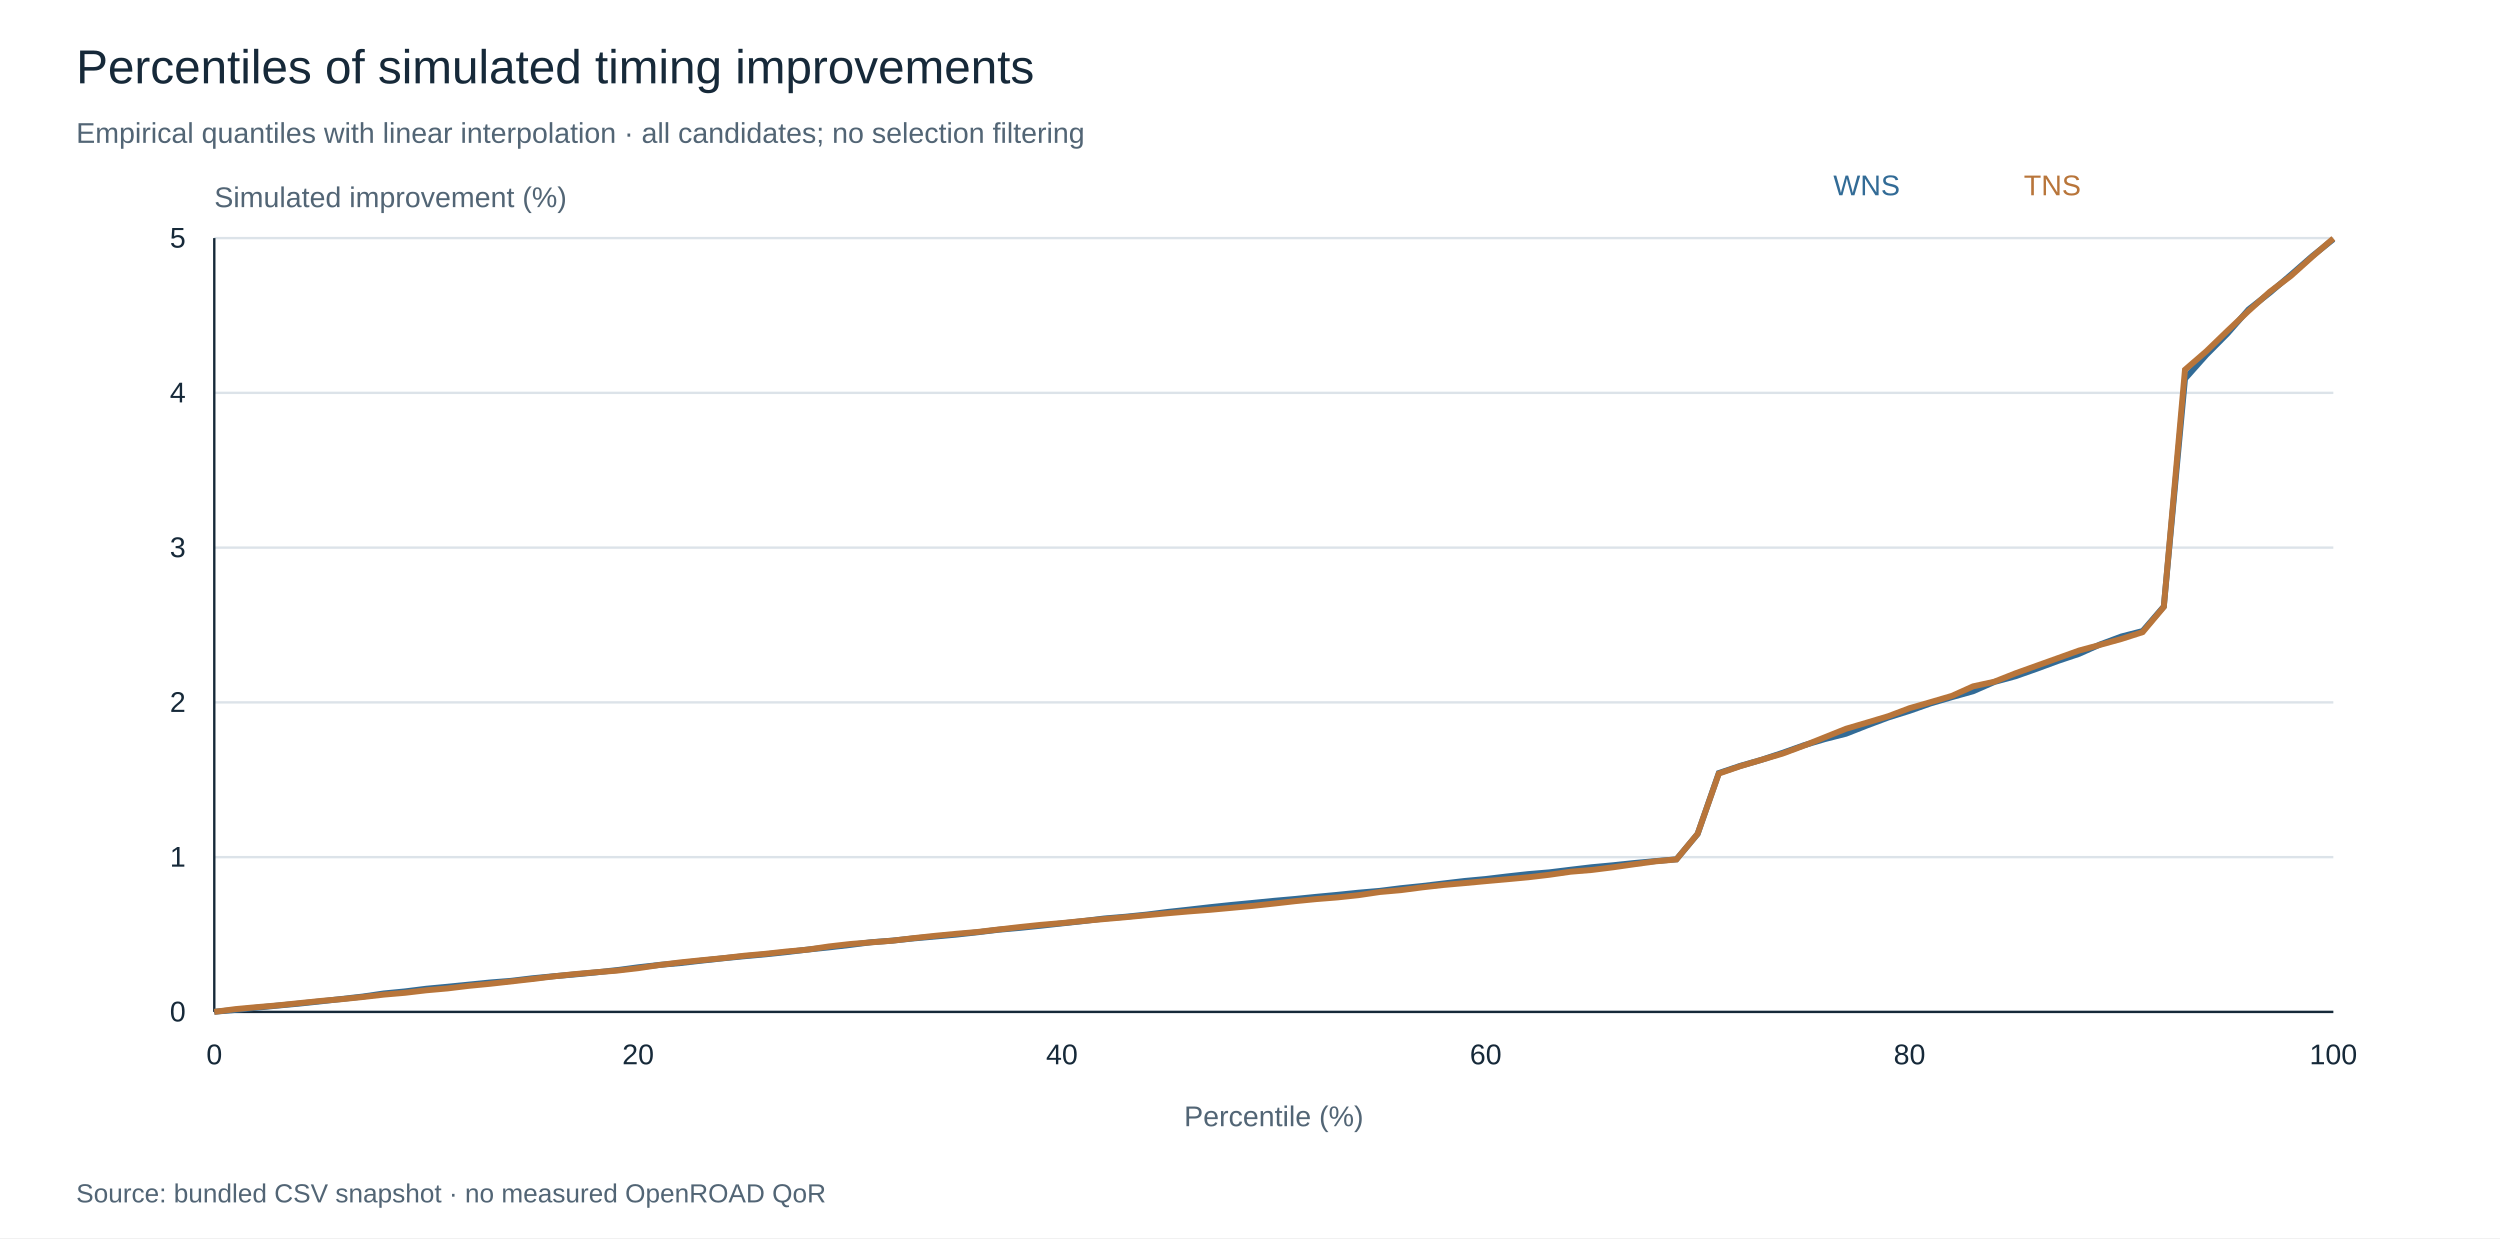
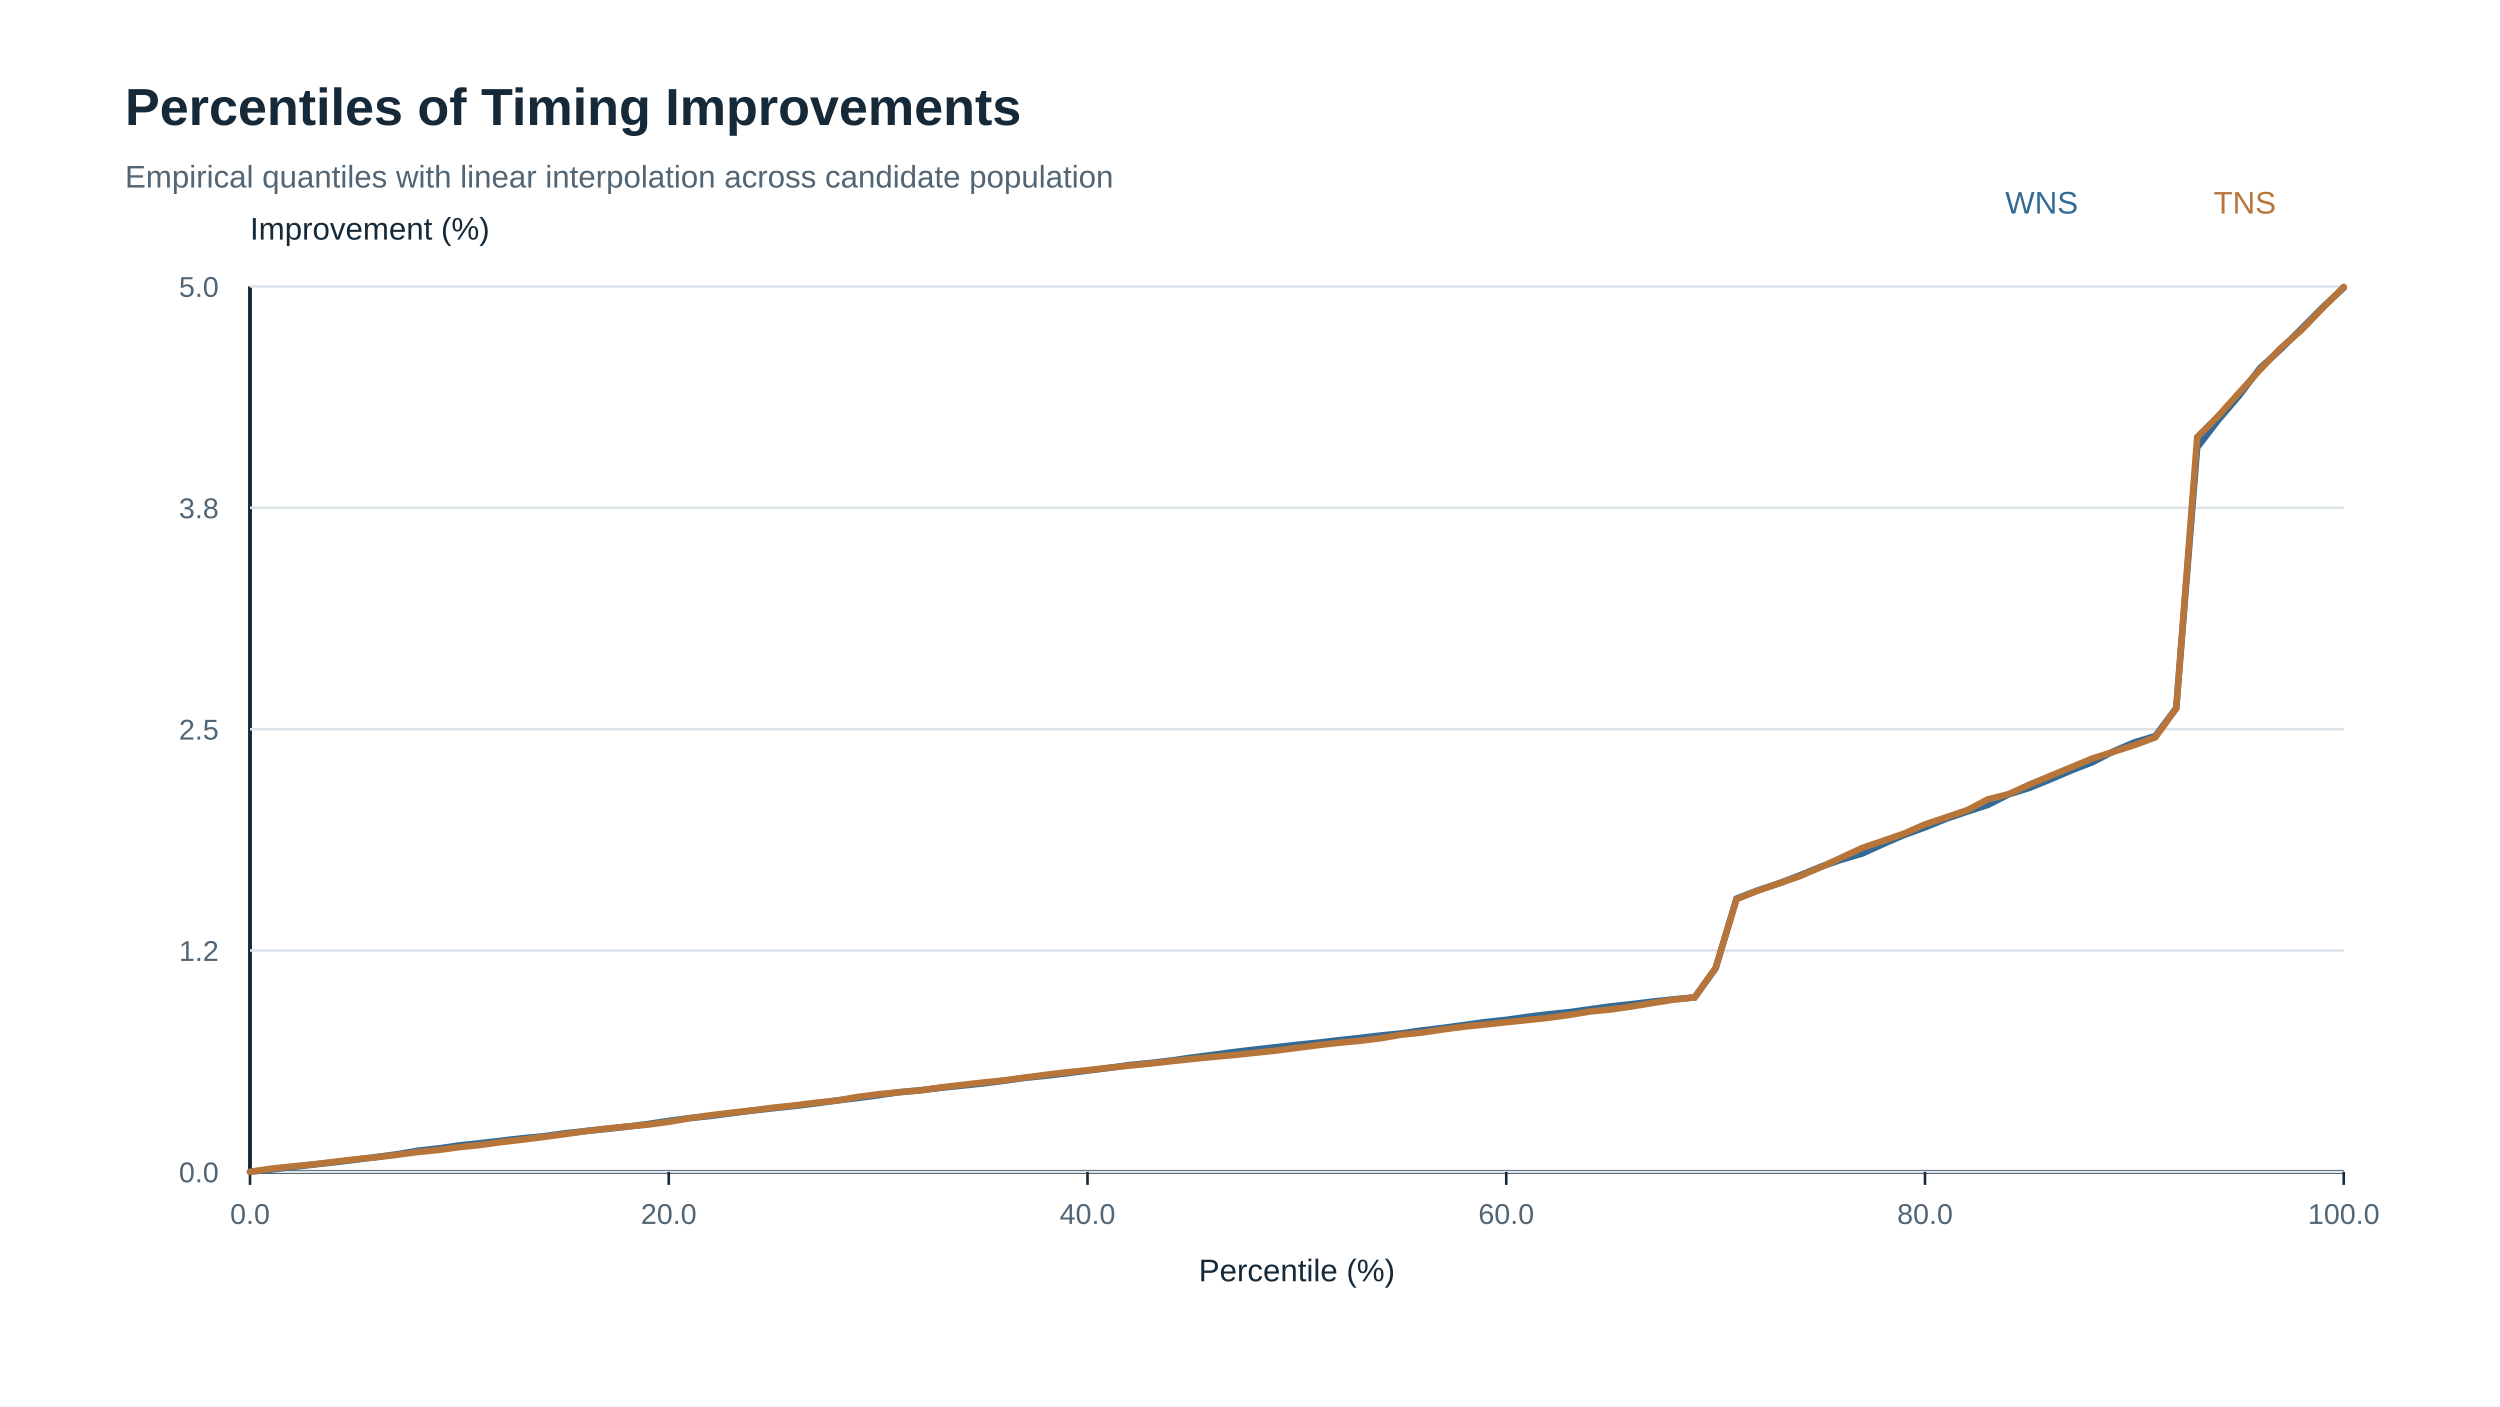
- <svg xmlns="http://www.w3.org/2000/svg" width="1050" height="520" viewBox="0 0 1050 520" role="img">
-   <rect width="1050" height="520" fill="white" />
-   <text x="32" y="35" fill="#162939" font-size="20" font-family="Arial,sans-serif" text-anchor="start">Percentiles of simulated timing improvements</text>
-   <text x="32" y="60" fill="#526575" font-size="12" font-family="Arial,sans-serif" text-anchor="start">Empirical quantiles with linear interpolation · all candidates; no selection filtering</text>
-   <line x1="90" y1="425.0" x2="980" y2="425.0" stroke="#dce3e9" stroke-width="1" />
-   <text x="78" y="429.0" fill="#162939" font-size="12" font-family="Arial,sans-serif" text-anchor="end">0</text>
-   <text x="90.0" y="447" fill="#162939" font-size="12" font-family="Arial,sans-serif" text-anchor="middle">0</text>
-   <line x1="90" y1="360.0" x2="980" y2="360.0" stroke="#dce3e9" stroke-width="1" />
-   <text x="78" y="364.0" fill="#162939" font-size="12" font-family="Arial,sans-serif" text-anchor="end">1</text>
-   <text x="268.0" y="447" fill="#162939" font-size="12" font-family="Arial,sans-serif" text-anchor="middle">20</text>
-   <line x1="90" y1="295.0" x2="980" y2="295.0" stroke="#dce3e9" stroke-width="1" />
-   <text x="78" y="299.0" fill="#162939" font-size="12" font-family="Arial,sans-serif" text-anchor="end">2</text>
-   <text x="446.0" y="447" fill="#162939" font-size="12" font-family="Arial,sans-serif" text-anchor="middle">40</text>
-   <line x1="90" y1="230.0" x2="980" y2="230.0" stroke="#dce3e9" stroke-width="1" />
-   <text x="78" y="234.0" fill="#162939" font-size="12" font-family="Arial,sans-serif" text-anchor="end">3</text>
-   <text x="624.0" y="447" fill="#162939" font-size="12" font-family="Arial,sans-serif" text-anchor="middle">60</text>
-   <line x1="90" y1="165.0" x2="980" y2="165.0" stroke="#dce3e9" stroke-width="1" />
-   <text x="78" y="169.0" fill="#162939" font-size="12" font-family="Arial,sans-serif" text-anchor="end">4</text>
-   <text x="802.0" y="447" fill="#162939" font-size="12" font-family="Arial,sans-serif" text-anchor="middle">80</text>
-   <line x1="90" y1="100.0" x2="980" y2="100.0" stroke="#dce3e9" stroke-width="1" />
-   <text x="78" y="104.0" fill="#162939" font-size="12" font-family="Arial,sans-serif" text-anchor="end">5</text>
-   <text x="980.0" y="447" fill="#162939" font-size="12" font-family="Arial,sans-serif" text-anchor="middle">100</text>
-   <line x1="90" y1="100" x2="90" y2="425" stroke="#162939" stroke-width="1" />
-   <line x1="90" y1="425" x2="980" y2="425" stroke="#162939" stroke-width="1" />
-   <text x="90" y="87" fill="#526575" font-size="12" font-family="Arial,sans-serif" text-anchor="start">Simulated improvement (%)</text>
-   <text x="535.0" y="473" fill="#526575" font-size="12" font-family="Arial,sans-serif" text-anchor="middle">Percentile (%)</text>
-   <polyline points="90.000,424.942 98.900,424.168 107.800,423.232 116.700,422.339 125.600,421.523 134.500,420.580 143.400,419.573 152.300,418.560 161.200,417.253 170.100,416.388 179.000,415.270 187.900,414.438 196.800,413.549 205.700,412.658 214.600,411.956 223.500,410.885 232.400,410.035 241.300,409.276 250.200,408.417 259.100,407.441 268.000,406.271 276.900,405.260 285.800,404.479 294.700,403.467 303.600,402.492 312.500,401.629 321.400,400.827 330.300,399.891 339.200,398.824 348.100,397.910 357.000,396.877 365.900,395.737 374.800,395.061 383.700,394.134 392.600,393.354 401.500,392.550 410.400,391.575 419.300,390.503 428.200,389.721 437.100,388.812 446.000,387.829 454.900,386.870 463.800,385.766 472.700,385.032 481.600,384.130 490.500,383.006 499.400,382.034 508.300,381.013 517.200,380.078 526.100,379.230 535.000,378.353 543.900,377.570 552.800,376.673 561.700,375.841 570.600,374.931 579.500,374.161 588.400,373.041 597.300,372.126 606.200,371.066 615.100,370.015 624.000,369.186 632.900,368.113 641.800,367.133 650.700,366.388 659.600,365.293 668.500,364.238 677.400,363.415 686.300,362.474 695.200,361.664 704.100,360.923 713.000,350.273 721.900,324.682 730.800,321.694 739.700,319.158 748.600,316.223 757.500,313.059 766.400,310.431 775.300,308.167 784.200,304.671 793.100,301.342 802.000,298.555 810.900,295.421 819.800,292.808 828.700,290.324 837.600,286.432 846.500,284.026 855.400,280.888 864.300,277.606 873.200,274.620 882.100,270.641 891.000,267.323 899.900,265.035 908.800,254.711 917.700,159.095 926.600,149.101 935.500,140.122 944.400,129.970 953.300,122.974 962.200,115.379 971.100,107.598 980.000,100.474" fill="none" stroke="#326b96" stroke-width="2.5" />
-   <polyline points="90.000,424.993 98.900,423.824 107.800,423.005 116.700,422.257 125.600,421.327 134.500,420.412 143.400,419.662 152.300,418.755 161.200,417.740 170.100,416.974 179.000,415.927 187.900,415.142 196.800,414.068 205.700,413.207 214.600,412.203 223.500,411.200 232.400,410.085 241.300,409.135 250.200,408.353 259.100,407.666 268.000,406.639 276.900,405.312 285.800,404.199 294.700,403.291 303.600,402.438 312.500,401.416 321.400,400.611 330.300,399.639 339.200,398.845 348.100,397.517 357.000,396.498 365.900,395.787 374.800,395.093 383.700,394.023 392.600,393.059 401.500,392.202 410.400,391.443 419.300,390.397 428.200,389.375 437.100,388.444 446.000,387.691 454.900,386.799 463.800,386.010 472.700,385.233 481.600,384.386 490.500,383.558 499.400,382.789 508.300,382.113 517.200,381.297 526.100,380.475 535.000,379.510 543.900,378.497 552.800,377.619 561.700,376.910 570.600,375.965 579.500,374.644 588.400,373.854 597.300,372.695 606.200,371.692 615.100,370.904 624.000,370.075 632.900,369.287 641.800,368.458 650.700,367.409 659.600,366.127 668.500,365.390 677.400,364.278 686.300,363.003 695.200,361.776 704.100,360.956 713.000,350.197 721.900,324.904 730.800,321.818 739.700,319.162 748.600,316.534 757.500,313.223 766.400,309.663 775.300,306.090 784.200,303.470 793.100,300.800 802.000,297.441 810.900,294.877 819.800,292.265 828.700,288.265 837.600,286.320 846.500,282.793 855.400,279.603 864.300,276.422 873.200,273.229 882.100,270.819 891.000,268.360 899.900,265.506 908.800,254.895 917.700,155.280 926.600,147.585 935.500,138.989 944.400,130.576 953.300,122.563 962.200,115.855 971.100,107.846 980.000,100.143" fill="none" stroke="#b8753a" stroke-width="2.5" />
-   <text x="770" y="82" fill="#326b96" font-size="12" font-family="Arial,sans-serif" text-anchor="start">WNS</text>
-   <text x="850" y="82" fill="#b8753a" font-size="12" font-family="Arial,sans-serif" text-anchor="start">TNS</text>
-   <text x="32" y="505" fill="#526575" font-size="11" font-family="Arial,sans-serif" text-anchor="start">Source: bundled CSV snapshot · no measured OpenROAD QoR</text>
+ <svg xmlns="http://www.w3.org/2000/svg" viewBox="0 0 960 540">
+   <rect x="0.00" y="0.00" width="960.00" height="540.00" fill="#ffffff" />
+   <text x="48.00" y="48.00" fill="#162939" font-size="20" font-family="Arial,sans-serif" font-weight="bold" text-anchor="start">Percentiles of Timing Improvements</text>
+   <text x="48.00" y="72.00" fill="#526575" font-size="12" font-family="Arial,sans-serif" font-weight="normal" text-anchor="start">Empirical quantiles with linear interpolation across candidate population</text>
+   <line x1="96.00" y1="450.00" x2="900.00" y2="450.00" stroke="#162939" stroke-width="1.5" />
+   <line x1="96.00" y1="110.00" x2="96.00" y2="450.00" stroke="#162939" stroke-width="1.5" />
+   <text x="498.00" y="492.00" fill="#162939" font-size="12" font-family="Arial,sans-serif" font-weight="normal" text-anchor="middle">Percentile (%)</text>
+   <text x="96.00" y="92.00" fill="#162939" font-size="12" font-family="Arial,sans-serif" font-weight="normal" text-anchor="start">Improvement (%)</text>
+   <line x1="96.00" y1="450.00" x2="900.00" y2="450.00" stroke="#dce3e9" stroke-width="1" />
+   <text x="84.00" y="454.00" fill="#526575" font-size="11" font-family="Arial,sans-serif" font-weight="normal" text-anchor="end">0.0</text>
+   <line x1="96.00" y1="365.00" x2="900.00" y2="365.00" stroke="#dce3e9" stroke-width="1" />
+   <text x="84.00" y="369.00" fill="#526575" font-size="11" font-family="Arial,sans-serif" font-weight="normal" text-anchor="end">1.2</text>
+   <line x1="96.00" y1="280.00" x2="900.00" y2="280.00" stroke="#dce3e9" stroke-width="1" />
+   <text x="84.00" y="284.00" fill="#526575" font-size="11" font-family="Arial,sans-serif" font-weight="normal" text-anchor="end">2.5</text>
+   <line x1="96.00" y1="195.00" x2="900.00" y2="195.00" stroke="#dce3e9" stroke-width="1" />
+   <text x="84.00" y="199.00" fill="#526575" font-size="11" font-family="Arial,sans-serif" font-weight="normal" text-anchor="end">3.8</text>
+   <line x1="96.00" y1="110.00" x2="900.00" y2="110.00" stroke="#dce3e9" stroke-width="1" />
+   <text x="84.00" y="114.00" fill="#526575" font-size="11" font-family="Arial,sans-serif" font-weight="normal" text-anchor="end">5.0</text>
+   <line x1="96.00" y1="450.00" x2="96.00" y2="455.00" stroke="#162939" stroke-width="1" />
+   <text x="96.00" y="470.00" fill="#526575" font-size="11" font-family="Arial,sans-serif" font-weight="normal" text-anchor="middle">0.0</text>
+   <line x1="256.80" y1="450.00" x2="256.80" y2="455.00" stroke="#162939" stroke-width="1" />
+   <text x="256.80" y="470.00" fill="#526575" font-size="11" font-family="Arial,sans-serif" font-weight="normal" text-anchor="middle">20.0</text>
+   <line x1="417.60" y1="450.00" x2="417.60" y2="455.00" stroke="#162939" stroke-width="1" />
+   <text x="417.60" y="470.00" fill="#526575" font-size="11" font-family="Arial,sans-serif" font-weight="normal" text-anchor="middle">40.0</text>
+   <line x1="578.40" y1="450.00" x2="578.40" y2="455.00" stroke="#162939" stroke-width="1" />
+   <text x="578.40" y="470.00" fill="#526575" font-size="11" font-family="Arial,sans-serif" font-weight="normal" text-anchor="middle">60.0</text>
+   <line x1="739.20" y1="450.00" x2="739.20" y2="455.00" stroke="#162939" stroke-width="1" />
+   <text x="739.20" y="470.00" fill="#526575" font-size="11" font-family="Arial,sans-serif" font-weight="normal" text-anchor="middle">80.0</text>
+   <line x1="900.00" y1="450.00" x2="900.00" y2="455.00" stroke="#162939" stroke-width="1" />
+   <text x="900.00" y="470.00" fill="#526575" font-size="11" font-family="Arial,sans-serif" font-weight="normal" text-anchor="middle">100.0</text>
+   <path d="M 96.00 449.94 L 104.04 449.13 L 112.08 448.15 L 120.12 447.22 L 128.16 446.36 L 136.20 445.38 L 144.24 444.32 L 152.28 443.26 L 160.32 441.89 L 168.36 440.99 L 176.40 439.82 L 184.44 438.95 L 192.48 438.02 L 200.52 437.09 L 208.56 436.35 L 216.60 435.23 L 224.64 434.34 L 232.68 433.55 L 240.72 432.65 L 248.76 431.63 L 256.80 430.41 L 264.84 429.35 L 272.88 428.53 L 280.92 427.47 L 288.96 426.45 L 297.00 425.55 L 305.04 424.71 L 313.08 423.73 L 321.12 422.62 L 329.16 421.66 L 337.20 420.58 L 345.24 419.39 L 353.28 418.68 L 361.32 417.71 L 369.36 416.89 L 377.40 416.05 L 385.44 415.03 L 393.48 413.91 L 401.52 413.09 L 409.56 412.14 L 417.60 411.11 L 425.64 410.11 L 433.68 408.96 L 441.72 408.19 L 449.76 407.24 L 457.80 406.07 L 465.84 405.05 L 473.88 403.98 L 481.92 403.00 L 489.96 402.12 L 498.00 401.20 L 506.04 400.38 L 514.08 399.44 L 522.12 398.57 L 530.16 397.62 L 538.20 396.81 L 546.24 395.64 L 554.28 394.69 L 562.32 393.58 L 570.36 392.48 L 578.40 391.61 L 586.44 390.49 L 594.48 389.46 L 602.52 388.68 L 610.56 387.54 L 618.60 386.43 L 626.64 385.57 L 634.68 384.59 L 642.72 383.74 L 650.76 382.97 L 658.80 371.82 L 666.84 345.05 L 674.88 341.93 L 682.92 339.27 L 690.96 336.20 L 699.00 332.89 L 707.04 330.14 L 715.08 327.77 L 723.12 324.12 L 731.16 320.63 L 739.20 317.72 L 747.24 314.44 L 755.28 311.71 L 763.32 309.11 L 771.36 305.04 L 779.40 302.52 L 787.44 299.24 L 795.48 295.80 L 803.52 292.68 L 811.56 288.52 L 819.60 285.05 L 827.64 282.65 L 835.68 271.85 L 843.72 171.82 L 851.76 161.37 L 859.80 151.97 L 867.84 141.35 L 875.88 134.03 L 883.92 126.09 L 891.96 117.95 L 900.00 110.50" fill="none" stroke="#326b96" stroke-width="2.5" stroke-linecap="round" />
+   <path d="M 96.00 449.99 L 104.04 448.77 L 112.08 447.91 L 120.12 447.13 L 128.16 446.16 L 136.20 445.20 L 144.24 444.42 L 152.28 443.47 L 160.32 442.40 L 168.36 441.60 L 176.40 440.51 L 184.44 439.69 L 192.48 438.56 L 200.52 437.66 L 208.56 436.61 L 216.60 435.56 L 224.64 434.40 L 232.68 433.40 L 240.72 432.58 L 248.76 431.87 L 256.80 430.79 L 264.84 429.40 L 272.88 428.24 L 280.92 427.29 L 288.96 426.40 L 297.00 425.33 L 305.04 424.48 L 313.08 423.47 L 321.12 422.64 L 329.16 421.25 L 337.20 420.18 L 345.24 419.44 L 353.28 418.71 L 361.32 417.59 L 369.36 416.59 L 377.40 415.69 L 385.44 414.89 L 393.48 413.80 L 401.52 412.73 L 409.56 411.76 L 417.60 410.97 L 425.64 410.04 L 433.68 409.21 L 441.72 408.40 L 449.76 407.51 L 457.80 406.65 L 465.84 405.84 L 473.88 405.13 L 481.92 404.28 L 489.96 403.42 L 498.00 402.41 L 506.04 401.35 L 514.08 400.43 L 522.12 399.69 L 530.16 398.70 L 538.20 397.32 L 546.24 396.49 L 554.28 395.28 L 562.32 394.23 L 570.36 393.41 L 578.40 392.54 L 586.44 391.72 L 594.48 390.85 L 602.52 389.75 L 610.56 388.41 L 618.60 387.64 L 626.64 386.48 L 634.68 385.14 L 642.72 383.86 L 650.76 383.00 L 658.80 371.74 L 666.84 345.28 L 674.88 342.06 L 682.92 339.28 L 690.96 336.53 L 699.00 333.06 L 707.04 329.34 L 715.08 325.60 L 723.12 322.86 L 731.16 320.07 L 739.20 316.55 L 747.24 313.87 L 755.28 311.14 L 763.32 306.95 L 771.36 304.92 L 779.40 301.23 L 787.44 297.89 L 795.48 294.56 L 803.52 291.22 L 811.56 288.70 L 819.60 286.13 L 827.64 283.14 L 835.68 272.04 L 843.72 167.83 L 851.76 159.78 L 859.80 150.79 L 867.84 141.99 L 875.88 133.60 L 883.92 126.59 L 891.96 118.21 L 900.00 110.15" fill="none" stroke="#b8753a" stroke-width="2.5" stroke-linecap="round" />
+   <text x="770.00" y="82.00" fill="#326b96" font-size="12" font-family="Arial,sans-serif" font-weight="normal" text-anchor="start">WNS</text>
+   <text x="850.00" y="82.00" fill="#b8753a" font-size="12" font-family="Arial,sans-serif" font-weight="normal" text-anchor="start">TNS</text>
</svg>
